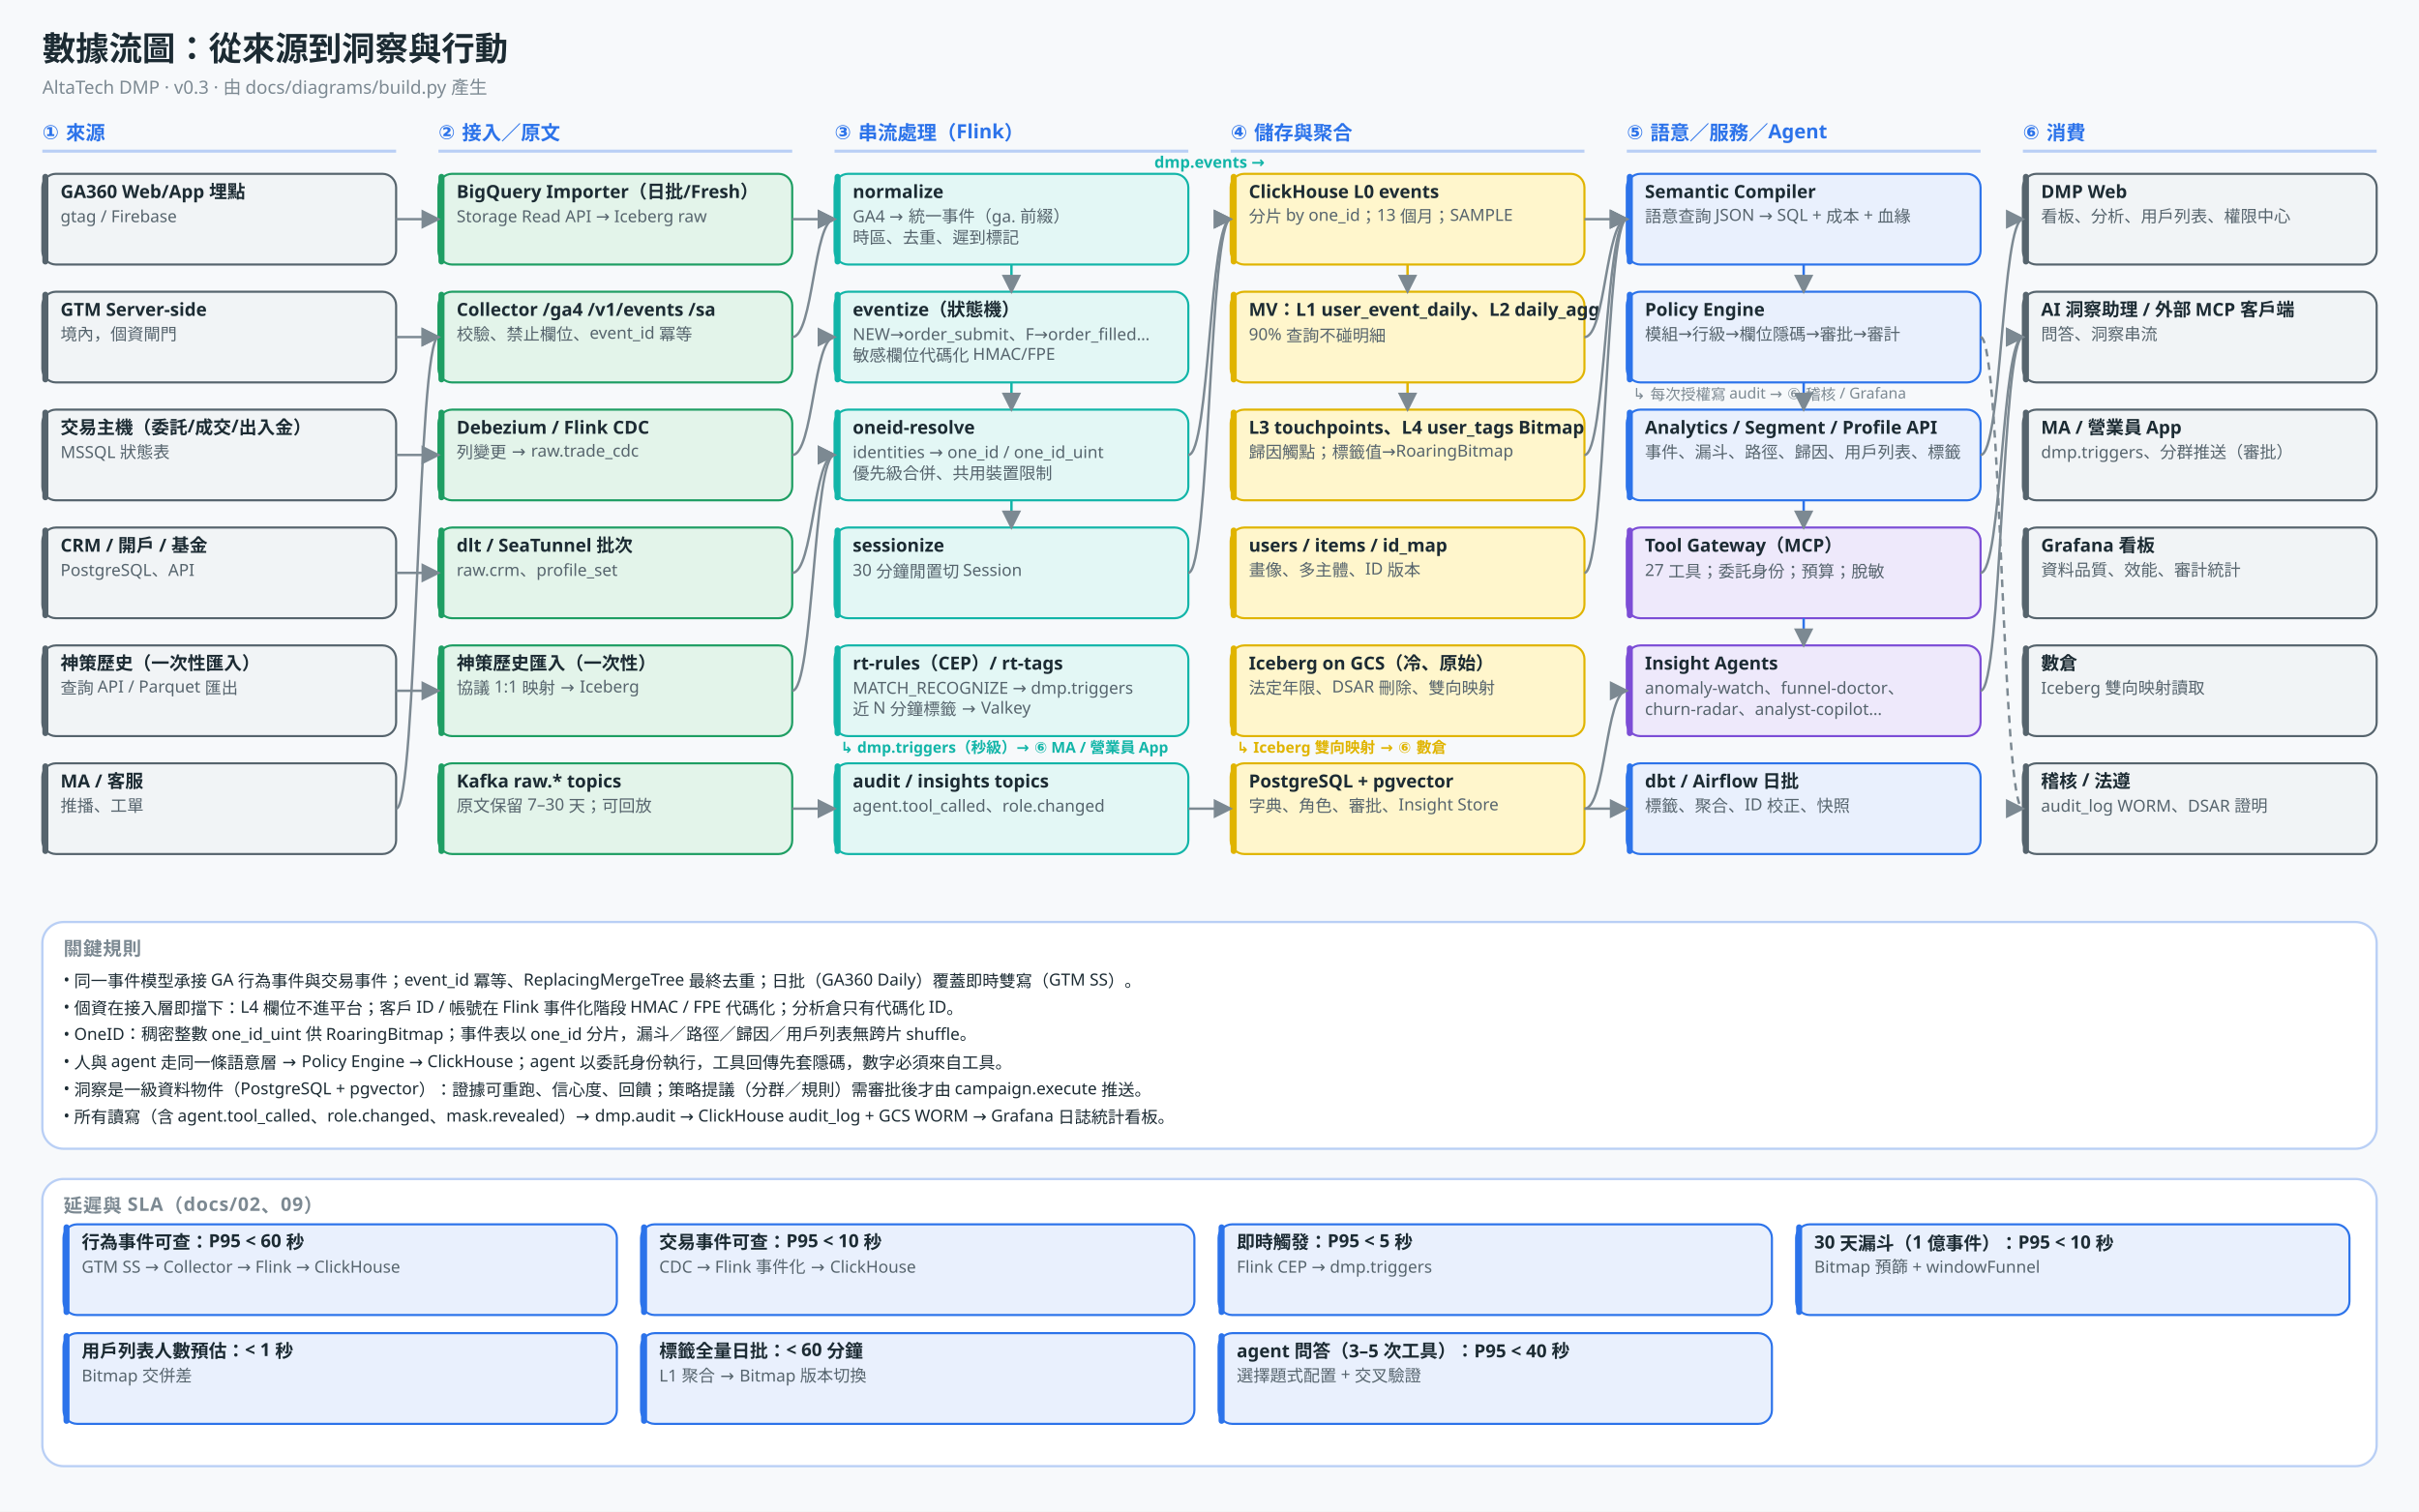
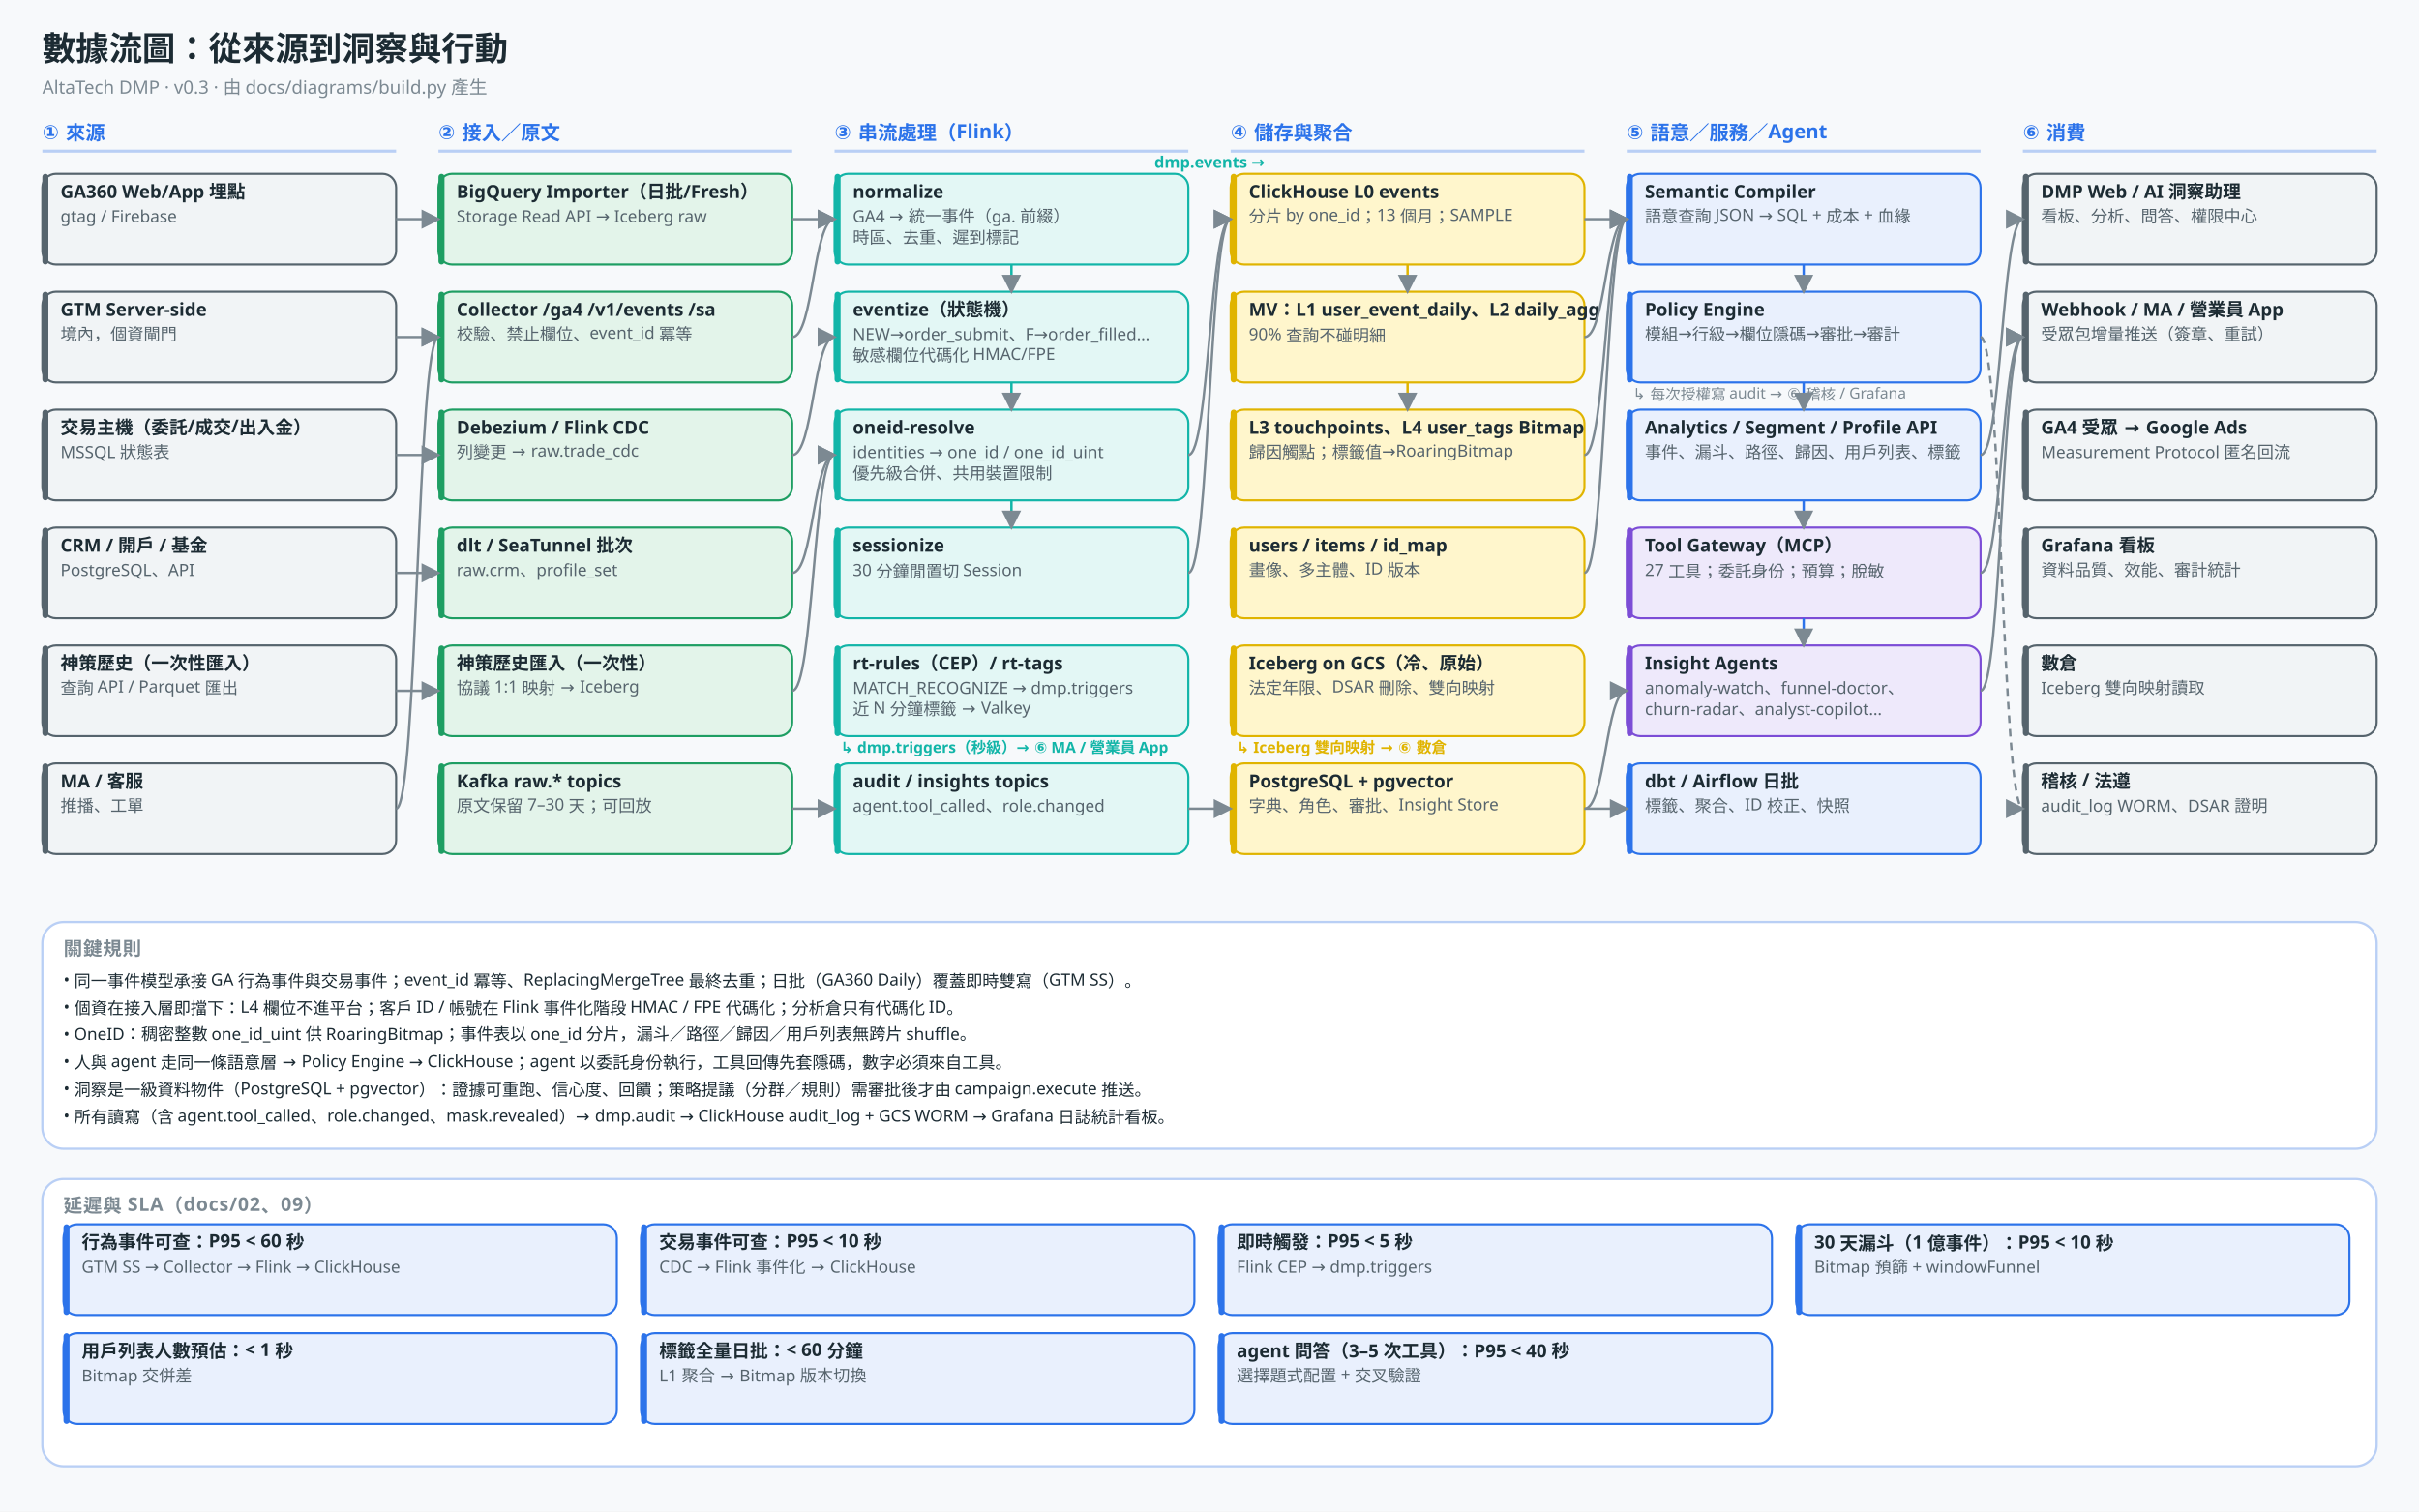
<svg xmlns="http://www.w3.org/2000/svg" viewBox="0 0 1600 1000" width="1600" height="1000">
  <defs>
    <marker id="ah" markerWidth="8" markerHeight="8" refX="7" refY="4" orient="auto">
      <path d="M0,0 L8,4 L0,8 z" fill="#7C8992" />
    </marker>
  </defs>
  <rect width="1600" height="1000" fill="#F7F9FB" />
  <text x="28" y="40" font-family="'Plus Jakarta Sans','Noto Sans TC','PingFang TC','Microsoft JhengHei',sans-serif" font-size="22" font-weight="800" fill="#1C2B33">數據流圖：從來源到洞察與行動</text>
  <text x="28" y="62" font-family="'Plus Jakarta Sans','Noto Sans TC','PingFang TC','Microsoft JhengHei',sans-serif" font-size="12" fill="#7C8992">AltaTech DMP · v0.3 · 由 docs/diagrams/build.py 產生</text>
  <text x="28" y="92" font-family="'Plus Jakarta Sans','Noto Sans TC','PingFang TC','Microsoft JhengHei',sans-serif" font-size="13" font-weight="800" fill="#2C73EA">① 來源</text>
  <line x1="28" y1="100" x2="262" y2="100" stroke="#B9CFF5" stroke-width="2" />
  <text x="290" y="92" font-family="'Plus Jakarta Sans','Noto Sans TC','PingFang TC','Microsoft JhengHei',sans-serif" font-size="13" font-weight="800" fill="#2C73EA">② 接入／原文</text>
  <line x1="290" y1="100" x2="524" y2="100" stroke="#B9CFF5" stroke-width="2" />
  <text x="552" y="92" font-family="'Plus Jakarta Sans','Noto Sans TC','PingFang TC','Microsoft JhengHei',sans-serif" font-size="13" font-weight="800" fill="#2C73EA">③ 串流處理（Flink）</text>
  <line x1="552" y1="100" x2="786" y2="100" stroke="#B9CFF5" stroke-width="2" />
  <text x="814" y="92" font-family="'Plus Jakarta Sans','Noto Sans TC','PingFang TC','Microsoft JhengHei',sans-serif" font-size="13" font-weight="800" fill="#2C73EA">④ 儲存與聚合</text>
  <line x1="814" y1="100" x2="1048" y2="100" stroke="#B9CFF5" stroke-width="2" />
  <text x="1076" y="92" font-family="'Plus Jakarta Sans','Noto Sans TC','PingFang TC','Microsoft JhengHei',sans-serif" font-size="13" font-weight="800" fill="#2C73EA">⑤ 語意／服務／Agent</text>
  <line x1="1076" y1="100" x2="1310" y2="100" stroke="#B9CFF5" stroke-width="2" />
  <text x="1338" y="92" font-family="'Plus Jakarta Sans','Noto Sans TC','PingFang TC','Microsoft JhengHei',sans-serif" font-size="13" font-weight="800" fill="#2C73EA">⑥ 消費</text>
  <line x1="1338" y1="100" x2="1572" y2="100" stroke="#B9CFF5" stroke-width="2" />
  <rect x="28" y="115" width="234" height="60" rx="9" fill="#F1F4F6" stroke="#56646D" stroke-width="1.4" />
  <rect x="28" y="115" width="4" height="60" rx="2" fill="#56646D" />
  <text x="40" y="131" font-family="'Plus Jakarta Sans','Noto Sans TC','PingFang TC','Microsoft JhengHei',sans-serif" font-size="12" font-weight="700" fill="#1C2B33">GA360 Web/App 埋點</text>
  <text x="40" y="147" font-family="'Plus Jakarta Sans','Noto Sans TC','PingFang TC','Microsoft JhengHei',sans-serif" font-size="11" fill="#56646D">gtag / Firebase</text>
  <rect x="28" y="193" width="234" height="60" rx="9" fill="#F1F4F6" stroke="#56646D" stroke-width="1.4" />
  <rect x="28" y="193" width="4" height="60" rx="2" fill="#56646D" />
  <text x="40" y="209" font-family="'Plus Jakarta Sans','Noto Sans TC','PingFang TC','Microsoft JhengHei',sans-serif" font-size="12" font-weight="700" fill="#1C2B33">GTM Server-side</text>
  <text x="40" y="225" font-family="'Plus Jakarta Sans','Noto Sans TC','PingFang TC','Microsoft JhengHei',sans-serif" font-size="11" fill="#56646D">境內，個資閘門</text>
  <rect x="28" y="271" width="234" height="60" rx="9" fill="#F1F4F6" stroke="#56646D" stroke-width="1.4" />
  <rect x="28" y="271" width="4" height="60" rx="2" fill="#56646D" />
  <text x="40" y="287" font-family="'Plus Jakarta Sans','Noto Sans TC','PingFang TC','Microsoft JhengHei',sans-serif" font-size="12" font-weight="700" fill="#1C2B33">交易主機（委託/成交/出入金）</text>
  <text x="40" y="303" font-family="'Plus Jakarta Sans','Noto Sans TC','PingFang TC','Microsoft JhengHei',sans-serif" font-size="11" fill="#56646D">MSSQL 狀態表</text>
  <rect x="28" y="349" width="234" height="60" rx="9" fill="#F1F4F6" stroke="#56646D" stroke-width="1.4" />
  <rect x="28" y="349" width="4" height="60" rx="2" fill="#56646D" />
  <text x="40" y="365" font-family="'Plus Jakarta Sans','Noto Sans TC','PingFang TC','Microsoft JhengHei',sans-serif" font-size="12" font-weight="700" fill="#1C2B33">CRM / 開戶 / 基金</text>
  <text x="40" y="381" font-family="'Plus Jakarta Sans','Noto Sans TC','PingFang TC','Microsoft JhengHei',sans-serif" font-size="11" fill="#56646D">PostgreSQL、API</text>
  <rect x="28" y="427" width="234" height="60" rx="9" fill="#F1F4F6" stroke="#56646D" stroke-width="1.4" />
  <rect x="28" y="427" width="4" height="60" rx="2" fill="#56646D" />
  <text x="40" y="443" font-family="'Plus Jakarta Sans','Noto Sans TC','PingFang TC','Microsoft JhengHei',sans-serif" font-size="12" font-weight="700" fill="#1C2B33">神策歷史（一次性匯入）</text>
  <text x="40" y="459" font-family="'Plus Jakarta Sans','Noto Sans TC','PingFang TC','Microsoft JhengHei',sans-serif" font-size="11" fill="#56646D">查詢 API / Parquet 匯出</text>
  <rect x="28" y="505" width="234" height="60" rx="9" fill="#F1F4F6" stroke="#56646D" stroke-width="1.4" />
  <rect x="28" y="505" width="4" height="60" rx="2" fill="#56646D" />
  <text x="40" y="521" font-family="'Plus Jakarta Sans','Noto Sans TC','PingFang TC','Microsoft JhengHei',sans-serif" font-size="12" font-weight="700" fill="#1C2B33">MA / 客服</text>
  <text x="40" y="537" font-family="'Plus Jakarta Sans','Noto Sans TC','PingFang TC','Microsoft JhengHei',sans-serif" font-size="11" fill="#56646D">推播、工單</text>
  <rect x="290" y="115" width="234" height="60" rx="9" fill="#E3F4EA" stroke="#1E9E63" stroke-width="1.4" />
  <rect x="290" y="115" width="4" height="60" rx="2" fill="#1E9E63" />
  <text x="302" y="131" font-family="'Plus Jakarta Sans','Noto Sans TC','PingFang TC','Microsoft JhengHei',sans-serif" font-size="12" font-weight="700" fill="#1C2B33">BigQuery Importer（日批/Fresh）</text>
  <text x="302" y="147" font-family="'Plus Jakarta Sans','Noto Sans TC','PingFang TC','Microsoft JhengHei',sans-serif" font-size="11" fill="#56646D">Storage Read API → Iceberg raw</text>
  <rect x="290" y="193" width="234" height="60" rx="9" fill="#E3F4EA" stroke="#1E9E63" stroke-width="1.4" />
  <rect x="290" y="193" width="4" height="60" rx="2" fill="#1E9E63" />
  <text x="302" y="209" font-family="'Plus Jakarta Sans','Noto Sans TC','PingFang TC','Microsoft JhengHei',sans-serif" font-size="12" font-weight="700" fill="#1C2B33">Collector /ga4 /v1/events /sa</text>
  <text x="302" y="225" font-family="'Plus Jakarta Sans','Noto Sans TC','PingFang TC','Microsoft JhengHei',sans-serif" font-size="11" fill="#56646D">校驗、禁止欄位、event_id 冪等</text>
  <rect x="290" y="271" width="234" height="60" rx="9" fill="#E3F4EA" stroke="#1E9E63" stroke-width="1.4" />
  <rect x="290" y="271" width="4" height="60" rx="2" fill="#1E9E63" />
  <text x="302" y="287" font-family="'Plus Jakarta Sans','Noto Sans TC','PingFang TC','Microsoft JhengHei',sans-serif" font-size="12" font-weight="700" fill="#1C2B33">Debezium / Flink CDC</text>
  <text x="302" y="303" font-family="'Plus Jakarta Sans','Noto Sans TC','PingFang TC','Microsoft JhengHei',sans-serif" font-size="11" fill="#56646D">列變更 → raw.trade_cdc</text>
  <rect x="290" y="349" width="234" height="60" rx="9" fill="#E3F4EA" stroke="#1E9E63" stroke-width="1.4" />
  <rect x="290" y="349" width="4" height="60" rx="2" fill="#1E9E63" />
  <text x="302" y="365" font-family="'Plus Jakarta Sans','Noto Sans TC','PingFang TC','Microsoft JhengHei',sans-serif" font-size="12" font-weight="700" fill="#1C2B33">dlt / SeaTunnel 批次</text>
  <text x="302" y="381" font-family="'Plus Jakarta Sans','Noto Sans TC','PingFang TC','Microsoft JhengHei',sans-serif" font-size="11" fill="#56646D">raw.crm、profile_set</text>
  <rect x="290" y="427" width="234" height="60" rx="9" fill="#E3F4EA" stroke="#1E9E63" stroke-width="1.4" />
  <rect x="290" y="427" width="4" height="60" rx="2" fill="#1E9E63" />
  <text x="302" y="443" font-family="'Plus Jakarta Sans','Noto Sans TC','PingFang TC','Microsoft JhengHei',sans-serif" font-size="12" font-weight="700" fill="#1C2B33">神策歷史匯入（一次性）</text>
  <text x="302" y="459" font-family="'Plus Jakarta Sans','Noto Sans TC','PingFang TC','Microsoft JhengHei',sans-serif" font-size="11" fill="#56646D">協議 1:1 映射 → Iceberg</text>
  <rect x="290" y="505" width="234" height="60" rx="9" fill="#E3F4EA" stroke="#1E9E63" stroke-width="1.4" />
  <rect x="290" y="505" width="4" height="60" rx="2" fill="#1E9E63" />
  <text x="302" y="521" font-family="'Plus Jakarta Sans','Noto Sans TC','PingFang TC','Microsoft JhengHei',sans-serif" font-size="12" font-weight="700" fill="#1C2B33">Kafka raw.* topics</text>
  <text x="302" y="537" font-family="'Plus Jakarta Sans','Noto Sans TC','PingFang TC','Microsoft JhengHei',sans-serif" font-size="11" fill="#56646D">原文保留 7–30 天；可回放</text>
  <rect x="552" y="115" width="234" height="60" rx="9" fill="#E3F7F5" stroke="#12B5A8" stroke-width="1.4" />
  <rect x="552" y="115" width="4" height="60" rx="2" fill="#12B5A8" />
  <text x="564" y="131" font-family="'Plus Jakarta Sans','Noto Sans TC','PingFang TC','Microsoft JhengHei',sans-serif" font-size="12" font-weight="700" fill="#1C2B33">normalize</text>
  <text x="564" y="147" font-family="'Plus Jakarta Sans','Noto Sans TC','PingFang TC','Microsoft JhengHei',sans-serif" font-size="11" fill="#56646D">GA4 → 統一事件（ga. 前綴）</text>
  <text x="564" y="161" font-family="'Plus Jakarta Sans','Noto Sans TC','PingFang TC','Microsoft JhengHei',sans-serif" font-size="11" fill="#56646D">時區、去重、遲到標記</text>
  <rect x="552" y="193" width="234" height="60" rx="9" fill="#E3F7F5" stroke="#12B5A8" stroke-width="1.4" />
  <rect x="552" y="193" width="4" height="60" rx="2" fill="#12B5A8" />
  <text x="564" y="209" font-family="'Plus Jakarta Sans','Noto Sans TC','PingFang TC','Microsoft JhengHei',sans-serif" font-size="12" font-weight="700" fill="#1C2B33">eventize（狀態機）</text>
  <text x="564" y="225" font-family="'Plus Jakarta Sans','Noto Sans TC','PingFang TC','Microsoft JhengHei',sans-serif" font-size="11" fill="#56646D">NEW→order_submit、F→order_filled…</text>
  <text x="564" y="239" font-family="'Plus Jakarta Sans','Noto Sans TC','PingFang TC','Microsoft JhengHei',sans-serif" font-size="11" fill="#56646D">敏感欄位代碼化 HMAC/FPE</text>
  <rect x="552" y="271" width="234" height="60" rx="9" fill="#E3F7F5" stroke="#12B5A8" stroke-width="1.4" />
  <rect x="552" y="271" width="4" height="60" rx="2" fill="#12B5A8" />
  <text x="564" y="287" font-family="'Plus Jakarta Sans','Noto Sans TC','PingFang TC','Microsoft JhengHei',sans-serif" font-size="12" font-weight="700" fill="#1C2B33">oneid-resolve</text>
  <text x="564" y="303" font-family="'Plus Jakarta Sans','Noto Sans TC','PingFang TC','Microsoft JhengHei',sans-serif" font-size="11" fill="#56646D">identities → one_id / one_id_uint</text>
  <text x="564" y="317" font-family="'Plus Jakarta Sans','Noto Sans TC','PingFang TC','Microsoft JhengHei',sans-serif" font-size="11" fill="#56646D">優先級合併、共用裝置限制</text>
  <rect x="552" y="349" width="234" height="60" rx="9" fill="#E3F7F5" stroke="#12B5A8" stroke-width="1.4" />
  <rect x="552" y="349" width="4" height="60" rx="2" fill="#12B5A8" />
  <text x="564" y="365" font-family="'Plus Jakarta Sans','Noto Sans TC','PingFang TC','Microsoft JhengHei',sans-serif" font-size="12" font-weight="700" fill="#1C2B33">sessionize</text>
  <text x="564" y="381" font-family="'Plus Jakarta Sans','Noto Sans TC','PingFang TC','Microsoft JhengHei',sans-serif" font-size="11" fill="#56646D">30 分鐘閒置切 Session</text>
  <rect x="552" y="427" width="234" height="60" rx="9" fill="#E3F7F5" stroke="#12B5A8" stroke-width="1.4" />
  <rect x="552" y="427" width="4" height="60" rx="2" fill="#12B5A8" />
  <text x="564" y="443" font-family="'Plus Jakarta Sans','Noto Sans TC','PingFang TC','Microsoft JhengHei',sans-serif" font-size="12" font-weight="700" fill="#1C2B33">rt-rules（CEP）/ rt-tags</text>
  <text x="564" y="459" font-family="'Plus Jakarta Sans','Noto Sans TC','PingFang TC','Microsoft JhengHei',sans-serif" font-size="11" fill="#56646D">MATCH_RECOGNIZE → dmp.triggers</text>
  <text x="564" y="473" font-family="'Plus Jakarta Sans','Noto Sans TC','PingFang TC','Microsoft JhengHei',sans-serif" font-size="11" fill="#56646D">近 N 分鐘標籤 → Valkey</text>
  <rect x="552" y="505" width="234" height="60" rx="9" fill="#E3F7F5" stroke="#12B5A8" stroke-width="1.4" />
  <rect x="552" y="505" width="4" height="60" rx="2" fill="#12B5A8" />
  <text x="564" y="521" font-family="'Plus Jakarta Sans','Noto Sans TC','PingFang TC','Microsoft JhengHei',sans-serif" font-size="12" font-weight="700" fill="#1C2B33">audit / insights topics</text>
  <text x="564" y="537" font-family="'Plus Jakarta Sans','Noto Sans TC','PingFang TC','Microsoft JhengHei',sans-serif" font-size="11" fill="#56646D">agent.tool_called、role.changed</text>
  <rect x="814" y="115" width="234" height="60" rx="9" fill="#FFF6CC" stroke="#E0B400" stroke-width="1.4" />
  <rect x="814" y="115" width="4" height="60" rx="2" fill="#E0B400" />
  <text x="826" y="131" font-family="'Plus Jakarta Sans','Noto Sans TC','PingFang TC','Microsoft JhengHei',sans-serif" font-size="12" font-weight="700" fill="#1C2B33">ClickHouse L0 events</text>
  <text x="826" y="147" font-family="'Plus Jakarta Sans','Noto Sans TC','PingFang TC','Microsoft JhengHei',sans-serif" font-size="11" fill="#56646D">分片 by one_id；13 個月；SAMPLE</text>
  <rect x="814" y="193" width="234" height="60" rx="9" fill="#FFF6CC" stroke="#E0B400" stroke-width="1.4" />
  <rect x="814" y="193" width="4" height="60" rx="2" fill="#E0B400" />
  <text x="826" y="209" font-family="'Plus Jakarta Sans','Noto Sans TC','PingFang TC','Microsoft JhengHei',sans-serif" font-size="12" font-weight="700" fill="#1C2B33">MV：L1 user_event_daily、L2 daily_agg</text>
  <text x="826" y="225" font-family="'Plus Jakarta Sans','Noto Sans TC','PingFang TC','Microsoft JhengHei',sans-serif" font-size="11" fill="#56646D">90% 查詢不碰明細</text>
  <rect x="814" y="271" width="234" height="60" rx="9" fill="#FFF6CC" stroke="#E0B400" stroke-width="1.4" />
  <rect x="814" y="271" width="4" height="60" rx="2" fill="#E0B400" />
  <text x="826" y="287" font-family="'Plus Jakarta Sans','Noto Sans TC','PingFang TC','Microsoft JhengHei',sans-serif" font-size="12" font-weight="700" fill="#1C2B33">L3 touchpoints、L4 user_tags Bitmap</text>
  <text x="826" y="303" font-family="'Plus Jakarta Sans','Noto Sans TC','PingFang TC','Microsoft JhengHei',sans-serif" font-size="11" fill="#56646D">歸因觸點；標籤值→RoaringBitmap</text>
  <rect x="814" y="349" width="234" height="60" rx="9" fill="#FFF6CC" stroke="#E0B400" stroke-width="1.4" />
  <rect x="814" y="349" width="4" height="60" rx="2" fill="#E0B400" />
  <text x="826" y="365" font-family="'Plus Jakarta Sans','Noto Sans TC','PingFang TC','Microsoft JhengHei',sans-serif" font-size="12" font-weight="700" fill="#1C2B33">users / items / id_map</text>
  <text x="826" y="381" font-family="'Plus Jakarta Sans','Noto Sans TC','PingFang TC','Microsoft JhengHei',sans-serif" font-size="11" fill="#56646D">畫像、多主體、ID 版本</text>
  <rect x="814" y="427" width="234" height="60" rx="9" fill="#FFF6CC" stroke="#E0B400" stroke-width="1.4" />
  <rect x="814" y="427" width="4" height="60" rx="2" fill="#E0B400" />
  <text x="826" y="443" font-family="'Plus Jakarta Sans','Noto Sans TC','PingFang TC','Microsoft JhengHei',sans-serif" font-size="12" font-weight="700" fill="#1C2B33">Iceberg on GCS（冷、原始）</text>
  <text x="826" y="459" font-family="'Plus Jakarta Sans','Noto Sans TC','PingFang TC','Microsoft JhengHei',sans-serif" font-size="11" fill="#56646D">法定年限、DSAR 刪除、雙向映射</text>
  <rect x="814" y="505" width="234" height="60" rx="9" fill="#FFF6CC" stroke="#E0B400" stroke-width="1.4" />
  <rect x="814" y="505" width="4" height="60" rx="2" fill="#E0B400" />
  <text x="826" y="521" font-family="'Plus Jakarta Sans','Noto Sans TC','PingFang TC','Microsoft JhengHei',sans-serif" font-size="12" font-weight="700" fill="#1C2B33">PostgreSQL + pgvector</text>
  <text x="826" y="537" font-family="'Plus Jakarta Sans','Noto Sans TC','PingFang TC','Microsoft JhengHei',sans-serif" font-size="11" fill="#56646D">字典、角色、審批、Insight Store</text>
  <rect x="1076" y="115" width="234" height="60" rx="9" fill="#E9F0FD" stroke="#2C73EA" stroke-width="1.4" />
  <rect x="1076" y="115" width="4" height="60" rx="2" fill="#2C73EA" />
  <text x="1088" y="131" font-family="'Plus Jakarta Sans','Noto Sans TC','PingFang TC','Microsoft JhengHei',sans-serif" font-size="12" font-weight="700" fill="#1C2B33">Semantic Compiler</text>
  <text x="1088" y="147" font-family="'Plus Jakarta Sans','Noto Sans TC','PingFang TC','Microsoft JhengHei',sans-serif" font-size="11" fill="#56646D">語意查詢 JSON → SQL + 成本 + 血緣</text>
  <rect x="1076" y="193" width="234" height="60" rx="9" fill="#E9F0FD" stroke="#2C73EA" stroke-width="1.4" />
  <rect x="1076" y="193" width="4" height="60" rx="2" fill="#2C73EA" />
  <text x="1088" y="209" font-family="'Plus Jakarta Sans','Noto Sans TC','PingFang TC','Microsoft JhengHei',sans-serif" font-size="12" font-weight="700" fill="#1C2B33">Policy Engine</text>
  <text x="1088" y="225" font-family="'Plus Jakarta Sans','Noto Sans TC','PingFang TC','Microsoft JhengHei',sans-serif" font-size="11" fill="#56646D">模組→行級→欄位隱碼→審批→審計</text>
  <rect x="1076" y="271" width="234" height="60" rx="9" fill="#E9F0FD" stroke="#2C73EA" stroke-width="1.4" />
  <rect x="1076" y="271" width="4" height="60" rx="2" fill="#2C73EA" />
  <text x="1088" y="287" font-family="'Plus Jakarta Sans','Noto Sans TC','PingFang TC','Microsoft JhengHei',sans-serif" font-size="12" font-weight="700" fill="#1C2B33">Analytics / Segment / Profile API</text>
  <text x="1088" y="303" font-family="'Plus Jakarta Sans','Noto Sans TC','PingFang TC','Microsoft JhengHei',sans-serif" font-size="11" fill="#56646D">事件、漏斗、路徑、歸因、用戶列表、標籤</text>
  <rect x="1076" y="349" width="234" height="60" rx="9" fill="#EEE9FB" stroke="#7C4DD6" stroke-width="1.4" />
  <rect x="1076" y="349" width="4" height="60" rx="2" fill="#7C4DD6" />
  <text x="1088" y="365" font-family="'Plus Jakarta Sans','Noto Sans TC','PingFang TC','Microsoft JhengHei',sans-serif" font-size="12" font-weight="700" fill="#1C2B33">Tool Gateway（MCP）</text>
  <text x="1088" y="381" font-family="'Plus Jakarta Sans','Noto Sans TC','PingFang TC','Microsoft JhengHei',sans-serif" font-size="11" fill="#56646D">27 工具；委託身份；預算；脫敏</text>
  <rect x="1076" y="427" width="234" height="60" rx="9" fill="#EEE9FB" stroke="#7C4DD6" stroke-width="1.4" />
  <rect x="1076" y="427" width="4" height="60" rx="2" fill="#7C4DD6" />
  <text x="1088" y="443" font-family="'Plus Jakarta Sans','Noto Sans TC','PingFang TC','Microsoft JhengHei',sans-serif" font-size="12" font-weight="700" fill="#1C2B33">Insight Agents</text>
  <text x="1088" y="459" font-family="'Plus Jakarta Sans','Noto Sans TC','PingFang TC','Microsoft JhengHei',sans-serif" font-size="11" fill="#56646D">anomaly-watch、funnel-doctor、</text>
  <text x="1088" y="473" font-family="'Plus Jakarta Sans','Noto Sans TC','PingFang TC','Microsoft JhengHei',sans-serif" font-size="11" fill="#56646D">churn-radar、analyst-copilot…</text>
  <rect x="1076" y="505" width="234" height="60" rx="9" fill="#E9F0FD" stroke="#2C73EA" stroke-width="1.4" />
  <rect x="1076" y="505" width="4" height="60" rx="2" fill="#2C73EA" />
  <text x="1088" y="521" font-family="'Plus Jakarta Sans','Noto Sans TC','PingFang TC','Microsoft JhengHei',sans-serif" font-size="12" font-weight="700" fill="#1C2B33">dbt / Airflow 日批</text>
  <text x="1088" y="537" font-family="'Plus Jakarta Sans','Noto Sans TC','PingFang TC','Microsoft JhengHei',sans-serif" font-size="11" fill="#56646D">標籤、聚合、ID 校正、快照</text>
  <rect x="1338" y="115" width="234" height="60" rx="9" fill="#F1F4F6" stroke="#56646D" stroke-width="1.4" />
  <rect x="1338" y="115" width="4" height="60" rx="2" fill="#56646D" />
-   <text x="1350" y="131" font-family="'Plus Jakarta Sans','Noto Sans TC','PingFang TC','Microsoft JhengHei',sans-serif" font-size="12" font-weight="700" fill="#1C2B33">DMP Web</text>
-   <text x="1350" y="147" font-family="'Plus Jakarta Sans','Noto Sans TC','PingFang TC','Microsoft JhengHei',sans-serif" font-size="11" fill="#56646D">看板、分析、用戶列表、權限中心</text>
+   <text x="1350" y="131" font-family="'Plus Jakarta Sans','Noto Sans TC','PingFang TC','Microsoft JhengHei',sans-serif" font-size="12" font-weight="700" fill="#1C2B33">DMP Web / AI 洞察助理</text>
+   <text x="1350" y="147" font-family="'Plus Jakarta Sans','Noto Sans TC','PingFang TC','Microsoft JhengHei',sans-serif" font-size="11" fill="#56646D">看板、分析、問答、權限中心</text>
  <rect x="1338" y="193" width="234" height="60" rx="9" fill="#F1F4F6" stroke="#56646D" stroke-width="1.4" />
  <rect x="1338" y="193" width="4" height="60" rx="2" fill="#56646D" />
-   <text x="1350" y="209" font-family="'Plus Jakarta Sans','Noto Sans TC','PingFang TC','Microsoft JhengHei',sans-serif" font-size="12" font-weight="700" fill="#1C2B33">AI 洞察助理 / 外部 MCP 客戶端</text>
-   <text x="1350" y="225" font-family="'Plus Jakarta Sans','Noto Sans TC','PingFang TC','Microsoft JhengHei',sans-serif" font-size="11" fill="#56646D">問答、洞察串流</text>
+   <text x="1350" y="209" font-family="'Plus Jakarta Sans','Noto Sans TC','PingFang TC','Microsoft JhengHei',sans-serif" font-size="12" font-weight="700" fill="#1C2B33">Webhook / MA / 營業員 App</text>
+   <text x="1350" y="225" font-family="'Plus Jakarta Sans','Noto Sans TC','PingFang TC','Microsoft JhengHei',sans-serif" font-size="11" fill="#56646D">受眾包增量推送（簽章、重試）</text>
  <rect x="1338" y="271" width="234" height="60" rx="9" fill="#F1F4F6" stroke="#56646D" stroke-width="1.4" />
  <rect x="1338" y="271" width="4" height="60" rx="2" fill="#56646D" />
-   <text x="1350" y="287" font-family="'Plus Jakarta Sans','Noto Sans TC','PingFang TC','Microsoft JhengHei',sans-serif" font-size="12" font-weight="700" fill="#1C2B33">MA / 營業員 App</text>
-   <text x="1350" y="303" font-family="'Plus Jakarta Sans','Noto Sans TC','PingFang TC','Microsoft JhengHei',sans-serif" font-size="11" fill="#56646D">dmp.triggers、分群推送（審批）</text>
+   <text x="1350" y="287" font-family="'Plus Jakarta Sans','Noto Sans TC','PingFang TC','Microsoft JhengHei',sans-serif" font-size="12" font-weight="700" fill="#1C2B33">GA4 受眾 → Google Ads</text>
+   <text x="1350" y="303" font-family="'Plus Jakarta Sans','Noto Sans TC','PingFang TC','Microsoft JhengHei',sans-serif" font-size="11" fill="#56646D">Measurement Protocol 匿名回流</text>
  <rect x="1338" y="349" width="234" height="60" rx="9" fill="#F1F4F6" stroke="#56646D" stroke-width="1.4" />
  <rect x="1338" y="349" width="4" height="60" rx="2" fill="#56646D" />
  <text x="1350" y="365" font-family="'Plus Jakarta Sans','Noto Sans TC','PingFang TC','Microsoft JhengHei',sans-serif" font-size="12" font-weight="700" fill="#1C2B33">Grafana 看板</text>
  <text x="1350" y="381" font-family="'Plus Jakarta Sans','Noto Sans TC','PingFang TC','Microsoft JhengHei',sans-serif" font-size="11" fill="#56646D">資料品質、效能、審計統計</text>
  <rect x="1338" y="427" width="234" height="60" rx="9" fill="#F1F4F6" stroke="#56646D" stroke-width="1.4" />
  <rect x="1338" y="427" width="4" height="60" rx="2" fill="#56646D" />
  <text x="1350" y="443" font-family="'Plus Jakarta Sans','Noto Sans TC','PingFang TC','Microsoft JhengHei',sans-serif" font-size="12" font-weight="700" fill="#1C2B33">數倉</text>
  <text x="1350" y="459" font-family="'Plus Jakarta Sans','Noto Sans TC','PingFang TC','Microsoft JhengHei',sans-serif" font-size="11" fill="#56646D">Iceberg 雙向映射讀取</text>
  <rect x="1338" y="505" width="234" height="60" rx="9" fill="#F1F4F6" stroke="#56646D" stroke-width="1.4" />
  <rect x="1338" y="505" width="4" height="60" rx="2" fill="#56646D" />
  <text x="1350" y="521" font-family="'Plus Jakarta Sans','Noto Sans TC','PingFang TC','Microsoft JhengHei',sans-serif" font-size="12" font-weight="700" fill="#1C2B33">稽核 / 法遵</text>
  <text x="1350" y="537" font-family="'Plus Jakarta Sans','Noto Sans TC','PingFang TC','Microsoft JhengHei',sans-serif" font-size="11" fill="#56646D">audit_log WORM、DSAR 證明</text>
  <path d="M262,145 C276.0,145 276.0,145 290,145" fill="none" stroke="#7C8992" stroke-width="1.6" marker-end="url(#ah)" />
  <path d="M262,223 C276.0,223 276.0,223 290,223" fill="none" stroke="#7C8992" stroke-width="1.6" marker-end="url(#ah)" />
  <path d="M262,301 C276.0,301 276.0,301 290,301" fill="none" stroke="#7C8992" stroke-width="1.6" marker-end="url(#ah)" />
  <path d="M262,379 C276.0,379 276.0,379 290,379" fill="none" stroke="#7C8992" stroke-width="1.6" marker-end="url(#ah)" />
  <path d="M262,457 C276.0,457 276.0,457 290,457" fill="none" stroke="#7C8992" stroke-width="1.6" marker-end="url(#ah)" />
  <path d="M262,535 C276.0,535 276.0,223 290,223" fill="none" stroke="#7C8992" stroke-width="1.6" marker-end="url(#ah)" />
  <path d="M524,145 C538.0,145 538.0,145 552,145" fill="none" stroke="#7C8992" stroke-width="1.6" marker-end="url(#ah)" />
  <path d="M524,223 C538.0,223 538.0,145 552,145" fill="none" stroke="#7C8992" stroke-width="1.6" marker-end="url(#ah)" />
  <path d="M524,301 C538.0,301 538.0,223 552,223" fill="none" stroke="#7C8992" stroke-width="1.6" marker-end="url(#ah)" />
  <path d="M524,379 C538.0,379 538.0,301 552,301" fill="none" stroke="#7C8992" stroke-width="1.6" marker-end="url(#ah)" />
  <path d="M524,457 C538.0,457 538.0,301 552,301" fill="none" stroke="#7C8992" stroke-width="1.6" marker-end="url(#ah)" />
  <path d="M524,535 L552,535" fill="none" stroke="#7C8992" stroke-width="1.6" marker-end="url(#ah)" />
  <path d="M669,175 L669,193" fill="none" stroke="#12B5A8" stroke-width="1.6" marker-end="url(#ah)" />
  <path d="M669,253 L669,271" fill="none" stroke="#12B5A8" stroke-width="1.6" marker-end="url(#ah)" />
  <path d="M669,331 L669,349" fill="none" stroke="#12B5A8" stroke-width="1.6" marker-end="url(#ah)" />
  <path d="M786,301 C800.0,301 800.0,145 814,145" fill="none" stroke="#7C8992" stroke-width="1.6" marker-end="url(#ah)" />
  <text x="800" y="111" font-family="'Plus Jakarta Sans','Noto Sans TC','PingFang TC','Microsoft JhengHei',sans-serif" font-size="10.5" font-weight="700" fill="#12B5A8" text-anchor="middle">dmp.events →</text>
  <path d="M786,379 C800.0,379 800.0,145 814,145" fill="none" stroke="#7C8992" stroke-width="1.6" marker-end="url(#ah)" />
  <text x="556" y="498" font-family="'Plus Jakarta Sans','Noto Sans TC','PingFang TC','Microsoft JhengHei',sans-serif" font-size="10" font-weight="700" fill="#12B5A8">↳ dmp.triggers（秒級）→ ⑥ MA / 營業員 App</text>
  <path d="M786,535 L814,535" fill="none" stroke="#7C8992" stroke-width="1.6" marker-end="url(#ah)" />
  <path d="M931,175 L931,193" fill="none" stroke="#E0B400" stroke-width="1.6" marker-end="url(#ah)" />
  <path d="M931,253 L931,271" fill="none" stroke="#E0B400" stroke-width="1.6" marker-end="url(#ah)" />
  <path d="M1048,535 L1076,535" fill="none" stroke="#7C8992" stroke-width="1.6" marker-end="url(#ah)" />
  <path d="M1048,145 C1062.0,145 1062.0,145 1076,145" fill="none" stroke="#7C8992" stroke-width="1.6" marker-end="url(#ah)" />
  <path d="M1048,223 C1062.0,223 1062.0,145 1076,145" fill="none" stroke="#7C8992" stroke-width="1.6" marker-end="url(#ah)" />
  <path d="M1048,301 C1062.0,301 1062.0,145 1076,145" fill="none" stroke="#7C8992" stroke-width="1.6" marker-end="url(#ah)" />
  <path d="M1048,379 C1062.0,379 1062.0,145 1076,145" fill="none" stroke="#7C8992" stroke-width="1.6" marker-end="url(#ah)" />
  <path d="M1048,535 C1062.0,535 1062.0,457 1076,457" fill="none" stroke="#7C8992" stroke-width="1.6" marker-end="url(#ah)" />
  <path d="M1193,175 L1193,193" fill="none" stroke="#2C73EA" stroke-width="1.6" marker-end="url(#ah)" />
  <path d="M1193,253 L1193,271" fill="none" stroke="#2C73EA" stroke-width="1.6" marker-end="url(#ah)" />
  <path d="M1193,331 L1193,349" fill="none" stroke="#2C73EA" stroke-width="1.6" marker-end="url(#ah)" />
  <path d="M1193,409 L1193,427" fill="none" stroke="#2C73EA" stroke-width="1.6" marker-end="url(#ah)" />
  <path d="M1310,301 C1324.0,301 1324.0,145 1338,145" fill="none" stroke="#7C8992" stroke-width="1.6" marker-end="url(#ah)" />
  <path d="M1310,379 C1324.0,379 1324.0,223 1338,223" fill="none" stroke="#7C8992" stroke-width="1.6" marker-end="url(#ah)" />
  <path d="M1310,457 C1324.0,457 1324.0,223 1338,223" fill="none" stroke="#7C8992" stroke-width="1.6" marker-end="url(#ah)" />
  <path d="M1310,223 C1324.0,223 1324.0,535 1338,535" fill="none" stroke="#7C8992" stroke-width="1.6" marker-end="url(#ah)" stroke-dasharray="5 4" />
  <text x="818" y="498" font-family="'Plus Jakarta Sans','Noto Sans TC','PingFang TC','Microsoft JhengHei',sans-serif" font-size="10" font-weight="700" fill="#E0B400">↳ Iceberg 雙向映射 → ⑥ 數倉</text>
  <text x="1080" y="264" font-family="'Plus Jakarta Sans','Noto Sans TC','PingFang TC','Microsoft JhengHei',sans-serif" font-size="10" fill="#7C8992">↳ 每次授權寫 audit → ⑥ 稽核 / Grafana</text>
  <rect x="28" y="610" width="1544" height="150" rx="14" fill="#FFFFFF" stroke="#B9CFF5" stroke-width="1.5" />
  <text x="42" y="632" font-family="'Plus Jakarta Sans','Noto Sans TC','PingFang TC','Microsoft JhengHei',sans-serif" font-size="12.5" font-weight="800" fill="#7C8992" letter-spacing=".5">關鍵規則</text>
  <text x="42" y="652" font-family="'Plus Jakarta Sans','Noto Sans TC','PingFang TC','Microsoft JhengHei',sans-serif" font-size="11" fill="#1C2B33">• 同一事件模型承接 GA 行為事件與交易事件；event_id 冪等、ReplacingMergeTree 最終去重；日批（GA360 Daily）覆蓋即時雙寫（GTM SS）。</text>
  <text x="42" y="670" font-family="'Plus Jakarta Sans','Noto Sans TC','PingFang TC','Microsoft JhengHei',sans-serif" font-size="11" fill="#1C2B33">• 個資在接入層即擋下：L4 欄位不進平台；客戶 ID / 帳號在 Flink 事件化階段 HMAC / FPE 代碼化；分析倉只有代碼化 ID。</text>
  <text x="42" y="688" font-family="'Plus Jakarta Sans','Noto Sans TC','PingFang TC','Microsoft JhengHei',sans-serif" font-size="11" fill="#1C2B33">• OneID：稠密整數 one_id_uint 供 RoaringBitmap；事件表以 one_id 分片，漏斗／路徑／歸因／用戶列表無跨片 shuffle。</text>
  <text x="42" y="706" font-family="'Plus Jakarta Sans','Noto Sans TC','PingFang TC','Microsoft JhengHei',sans-serif" font-size="11" fill="#1C2B33">• 人與 agent 走同一條語意層 → Policy Engine → ClickHouse；agent 以委託身份執行，工具回傳先套隱碼，數字必須來自工具。</text>
  <text x="42" y="724" font-family="'Plus Jakarta Sans','Noto Sans TC','PingFang TC','Microsoft JhengHei',sans-serif" font-size="11" fill="#1C2B33">• 洞察是一級資料物件（PostgreSQL + pgvector）：證據可重跑、信心度、回饋；策略提議（分群／規則）需審批後才由 campaign.execute 推送。</text>
  <text x="42" y="742" font-family="'Plus Jakarta Sans','Noto Sans TC','PingFang TC','Microsoft JhengHei',sans-serif" font-size="11" fill="#1C2B33">• 所有讀寫（含 agent.tool_called、role.changed、mask.revealed）→ dmp.audit → ClickHouse audit_log + GCS WORM → Grafana 日誌統計看板。</text>
  <rect x="28" y="780" width="1544" height="190" rx="14" fill="#FFFFFF" stroke="#B9CFF5" stroke-width="1.5" />
  <text x="42" y="802" font-family="'Plus Jakarta Sans','Noto Sans TC','PingFang TC','Microsoft JhengHei',sans-serif" font-size="12.5" font-weight="800" fill="#7C8992" letter-spacing=".5">延遲與 SLA（docs/02、09）</text>
  <rect x="42" y="810" width="366" height="60" rx="9" fill="#E9F0FD" stroke="#2C73EA" stroke-width="1.4" />
  <rect x="42" y="810" width="4" height="60" rx="2" fill="#2C73EA" />
  <text x="54" y="826" font-family="'Plus Jakarta Sans','Noto Sans TC','PingFang TC','Microsoft JhengHei',sans-serif" font-size="12" font-weight="700" fill="#1C2B33">行為事件可查：P95 &lt; 60 秒</text>
  <text x="54" y="842" font-family="'Plus Jakarta Sans','Noto Sans TC','PingFang TC','Microsoft JhengHei',sans-serif" font-size="11" fill="#56646D">GTM SS → Collector → Flink → ClickHouse</text>
  <rect x="424" y="810" width="366" height="60" rx="9" fill="#E9F0FD" stroke="#2C73EA" stroke-width="1.4" />
  <rect x="424" y="810" width="4" height="60" rx="2" fill="#2C73EA" />
  <text x="436" y="826" font-family="'Plus Jakarta Sans','Noto Sans TC','PingFang TC','Microsoft JhengHei',sans-serif" font-size="12" font-weight="700" fill="#1C2B33">交易事件可查：P95 &lt; 10 秒</text>
  <text x="436" y="842" font-family="'Plus Jakarta Sans','Noto Sans TC','PingFang TC','Microsoft JhengHei',sans-serif" font-size="11" fill="#56646D">CDC → Flink 事件化 → ClickHouse</text>
  <rect x="806" y="810" width="366" height="60" rx="9" fill="#E9F0FD" stroke="#2C73EA" stroke-width="1.4" />
  <rect x="806" y="810" width="4" height="60" rx="2" fill="#2C73EA" />
  <text x="818" y="826" font-family="'Plus Jakarta Sans','Noto Sans TC','PingFang TC','Microsoft JhengHei',sans-serif" font-size="12" font-weight="700" fill="#1C2B33">即時觸發：P95 &lt; 5 秒</text>
  <text x="818" y="842" font-family="'Plus Jakarta Sans','Noto Sans TC','PingFang TC','Microsoft JhengHei',sans-serif" font-size="11" fill="#56646D">Flink CEP → dmp.triggers</text>
  <rect x="1188" y="810" width="366" height="60" rx="9" fill="#E9F0FD" stroke="#2C73EA" stroke-width="1.4" />
  <rect x="1188" y="810" width="4" height="60" rx="2" fill="#2C73EA" />
  <text x="1200" y="826" font-family="'Plus Jakarta Sans','Noto Sans TC','PingFang TC','Microsoft JhengHei',sans-serif" font-size="12" font-weight="700" fill="#1C2B33">30 天漏斗（1 億事件）：P95 &lt; 10 秒</text>
  <text x="1200" y="842" font-family="'Plus Jakarta Sans','Noto Sans TC','PingFang TC','Microsoft JhengHei',sans-serif" font-size="11" fill="#56646D">Bitmap 預篩 + windowFunnel</text>
  <rect x="42" y="882" width="366" height="60" rx="9" fill="#E9F0FD" stroke="#2C73EA" stroke-width="1.4" />
  <rect x="42" y="882" width="4" height="60" rx="2" fill="#2C73EA" />
  <text x="54" y="898" font-family="'Plus Jakarta Sans','Noto Sans TC','PingFang TC','Microsoft JhengHei',sans-serif" font-size="12" font-weight="700" fill="#1C2B33">用戶列表人數預估：&lt; 1 秒</text>
  <text x="54" y="914" font-family="'Plus Jakarta Sans','Noto Sans TC','PingFang TC','Microsoft JhengHei',sans-serif" font-size="11" fill="#56646D">Bitmap 交併差</text>
  <rect x="424" y="882" width="366" height="60" rx="9" fill="#E9F0FD" stroke="#2C73EA" stroke-width="1.4" />
  <rect x="424" y="882" width="4" height="60" rx="2" fill="#2C73EA" />
  <text x="436" y="898" font-family="'Plus Jakarta Sans','Noto Sans TC','PingFang TC','Microsoft JhengHei',sans-serif" font-size="12" font-weight="700" fill="#1C2B33">標籤全量日批：&lt; 60 分鐘</text>
  <text x="436" y="914" font-family="'Plus Jakarta Sans','Noto Sans TC','PingFang TC','Microsoft JhengHei',sans-serif" font-size="11" fill="#56646D">L1 聚合 → Bitmap 版本切換</text>
  <rect x="806" y="882" width="366" height="60" rx="9" fill="#E9F0FD" stroke="#2C73EA" stroke-width="1.4" />
  <rect x="806" y="882" width="4" height="60" rx="2" fill="#2C73EA" />
  <text x="818" y="898" font-family="'Plus Jakarta Sans','Noto Sans TC','PingFang TC','Microsoft JhengHei',sans-serif" font-size="12" font-weight="700" fill="#1C2B33">agent 問答（3–5 次工具）：P95 &lt; 40 秒</text>
  <text x="818" y="914" font-family="'Plus Jakarta Sans','Noto Sans TC','PingFang TC','Microsoft JhengHei',sans-serif" font-size="11" fill="#56646D">選擇題式配置 + 交叉驗證</text>
</svg>
